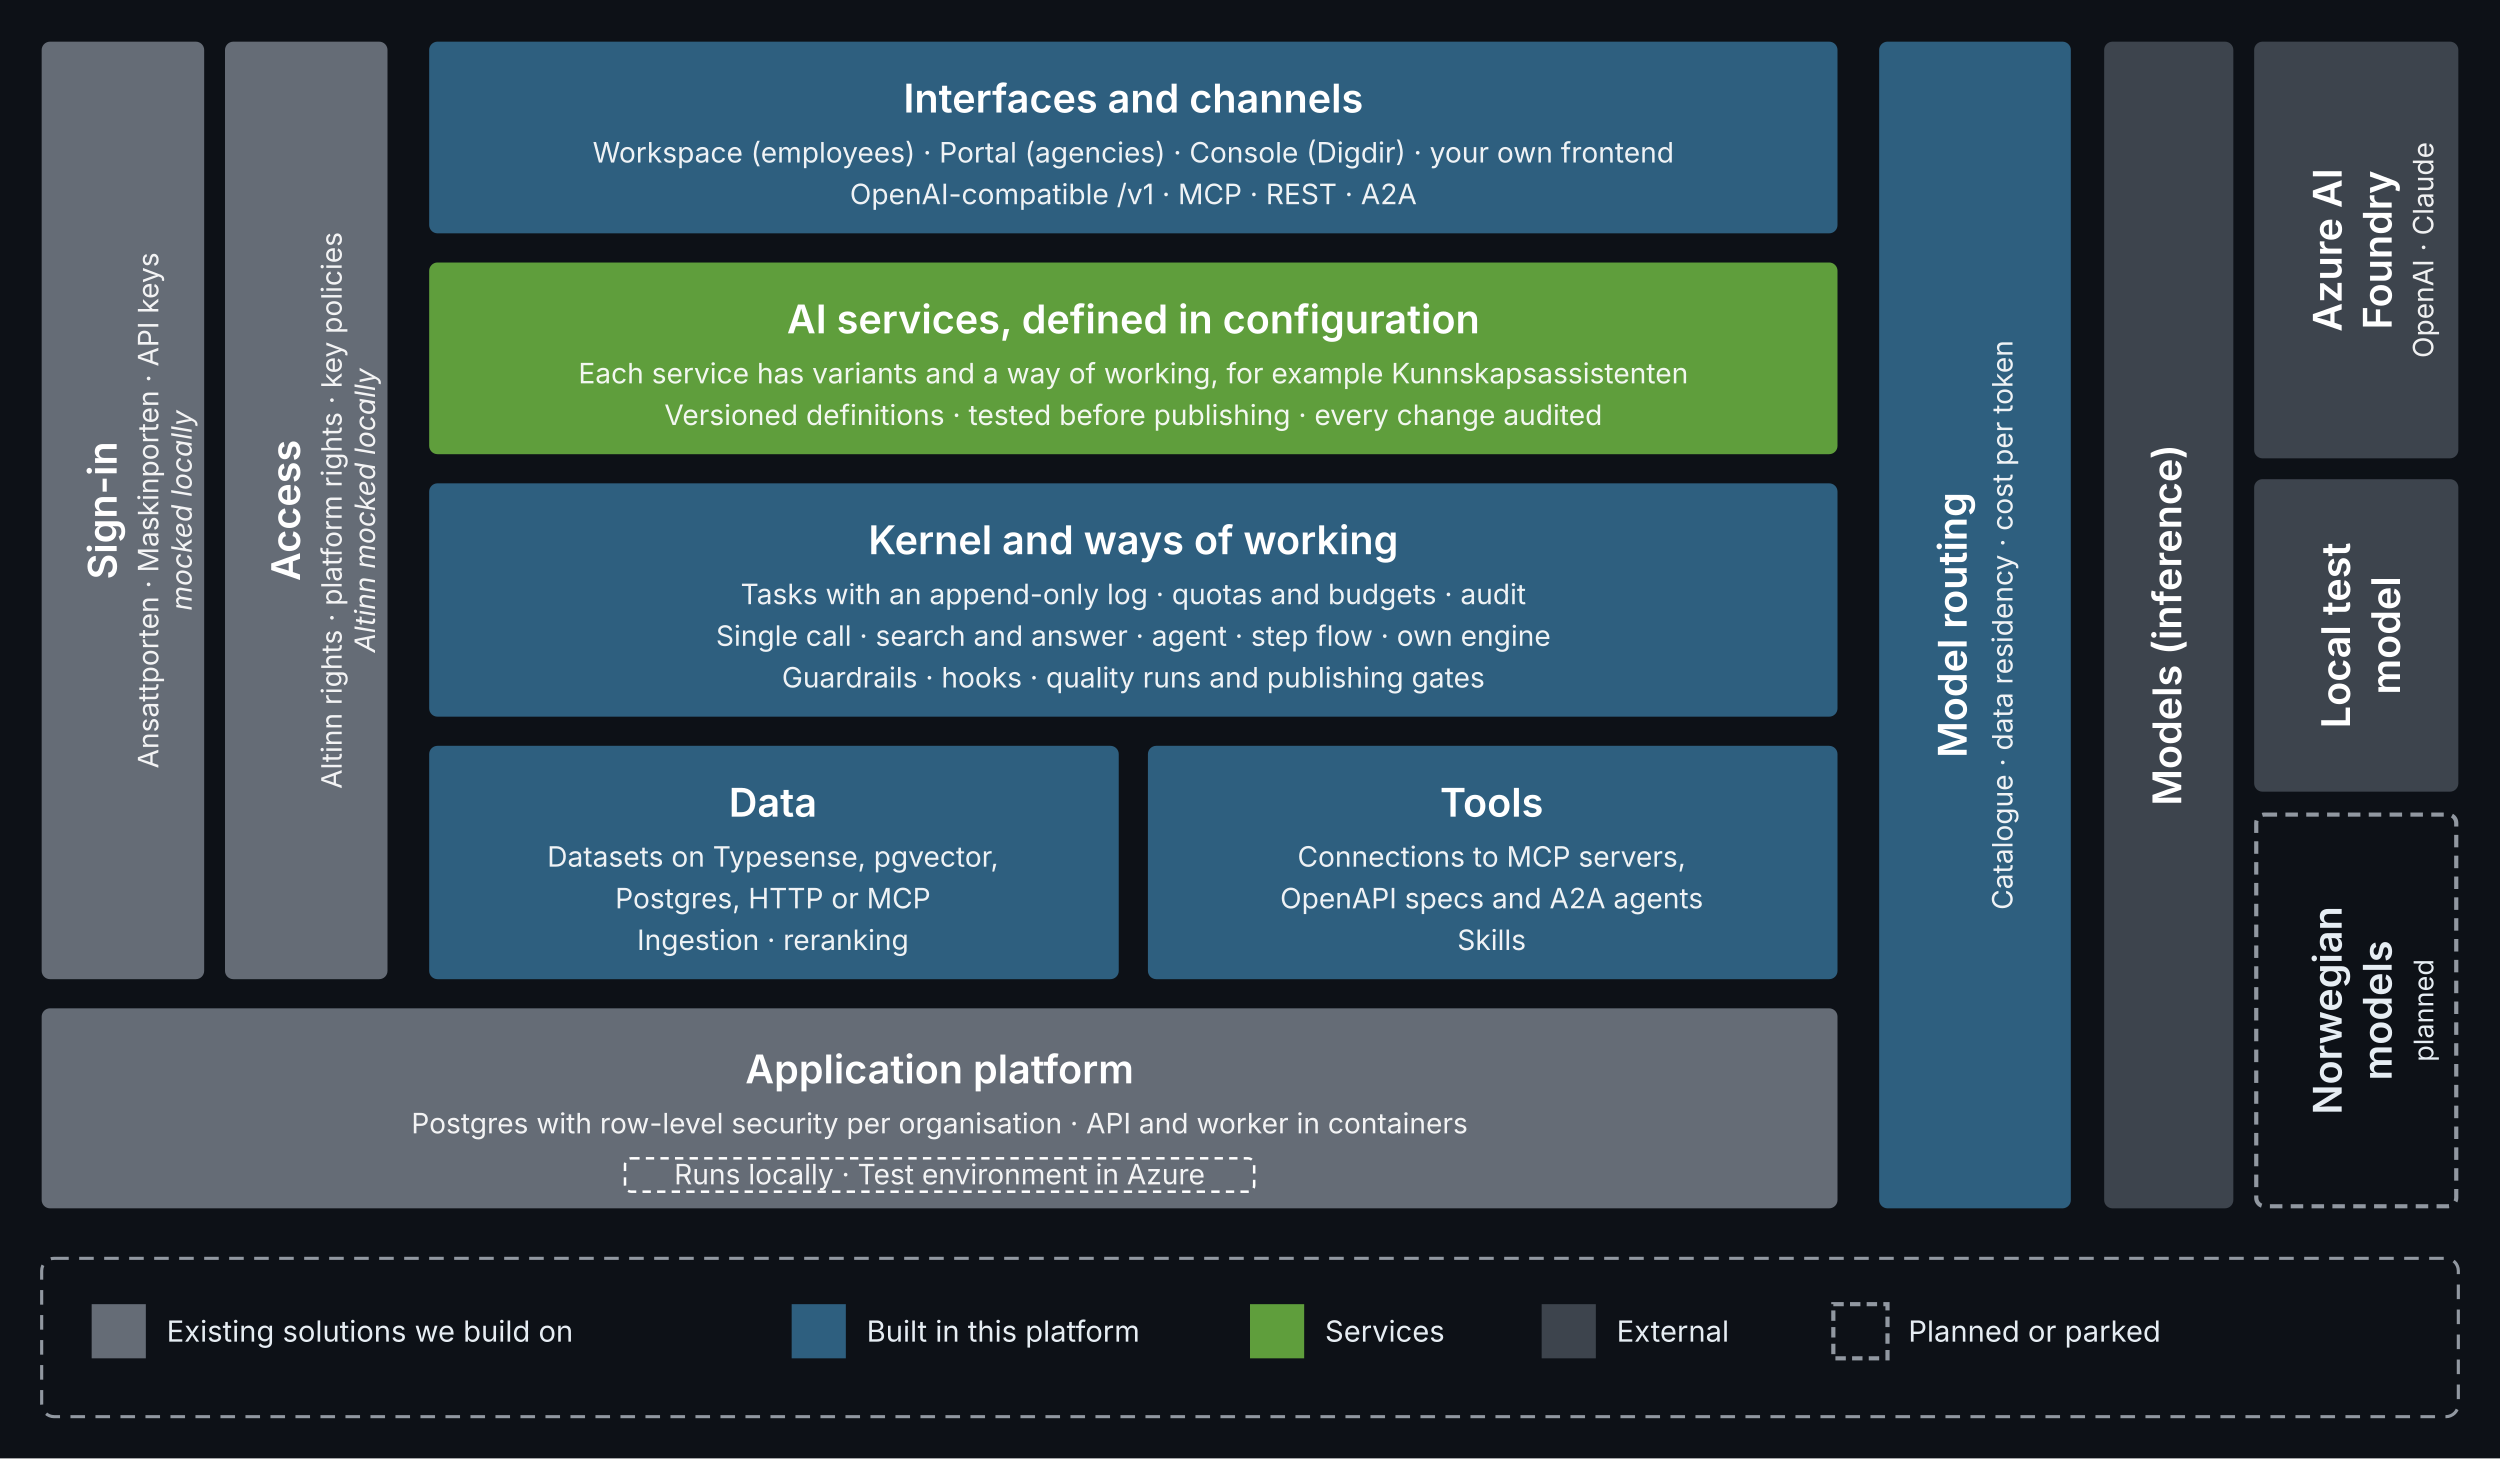
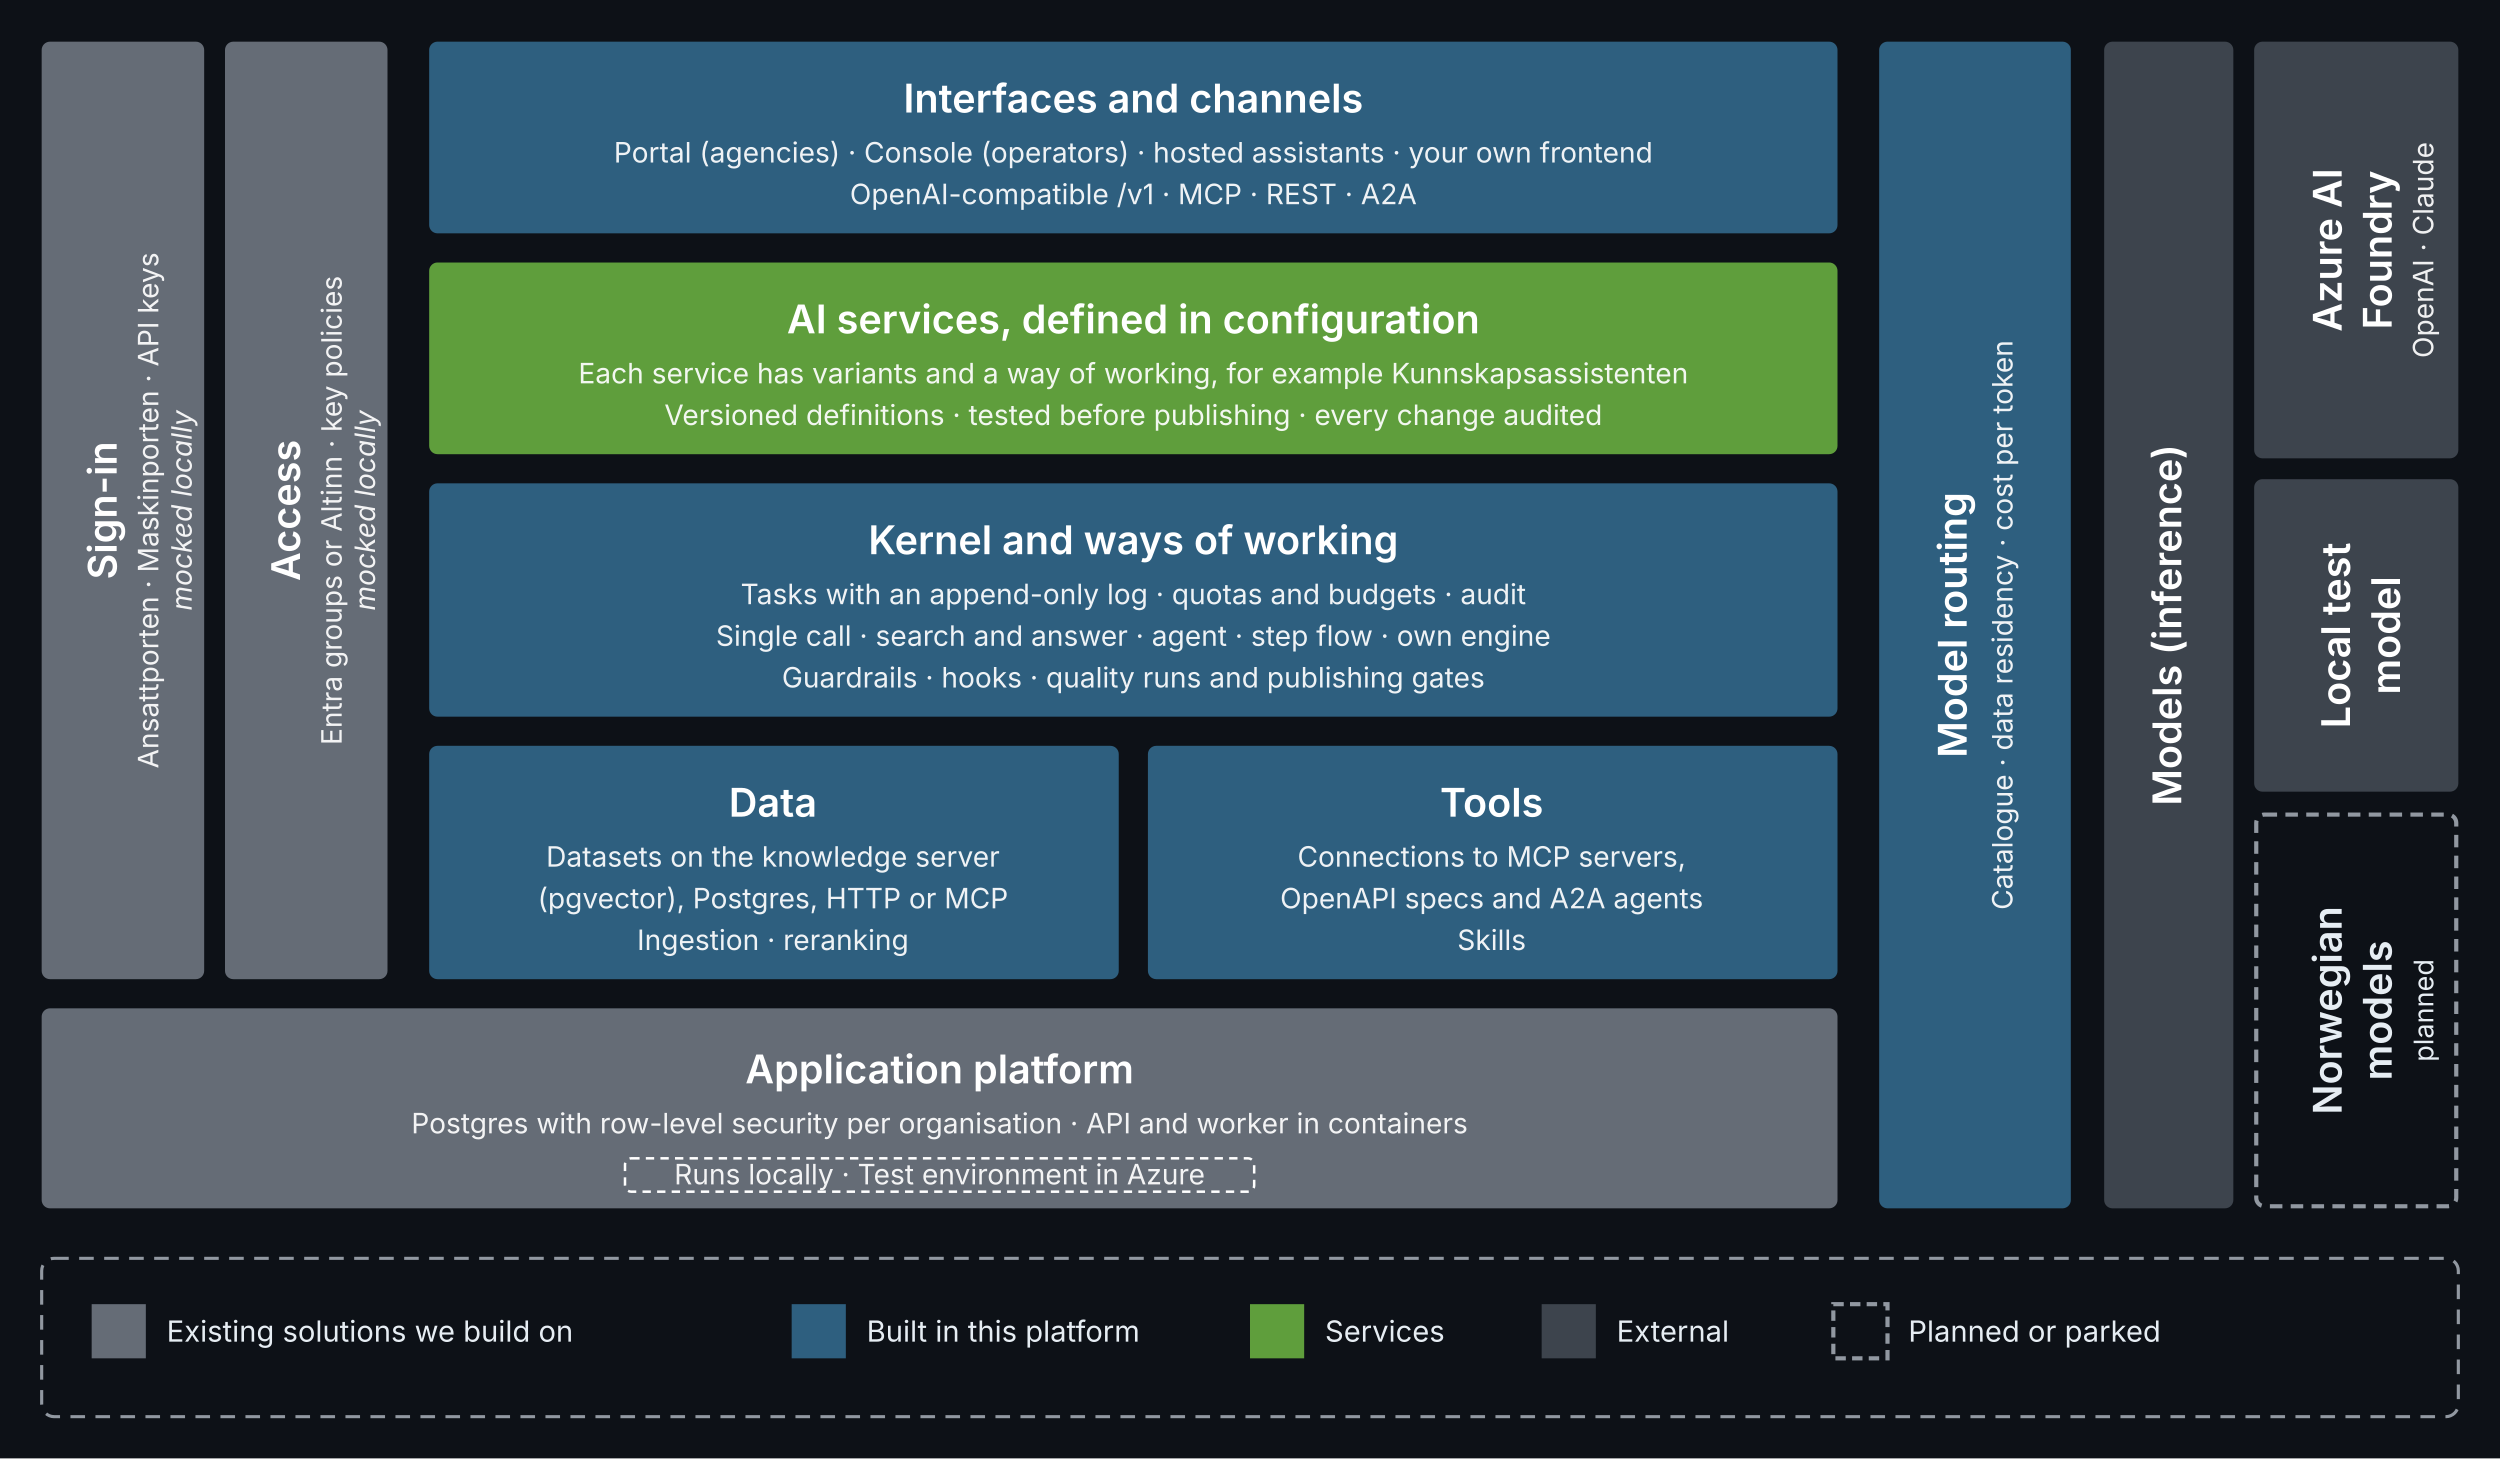
<svg xmlns="http://www.w3.org/2000/svg" viewBox="0 0 1200 700" width="1200" height="700" font-family="Inter, Segoe UI, Helvetica, Arial, sans-serif">
  <style>
    .t { fill: #ffffff; font-weight: 600; font-size: 19px; }
    .s { fill: #ffffff; font-size: 13.5px; opacity: 0.92; }
    .dark { fill: #e6edf3; }
    .lg { fill: #e6edf3; font-size: 14px; }
  </style>
  <rect width="1200" height="700" fill="#0d1117" />
  <rect x="20" y="20" width="78" height="450" rx="4" fill="#656c76" />
  <text class="t" transform="translate(56 245) rotate(-90)" text-anchor="middle">Sign-in</text>
  <text class="s" transform="translate(76 245) rotate(-90)" text-anchor="middle">Ansattporten · Maskinporten · API keys</text>
  <text class="s" transform="translate(92 245) rotate(-90)" text-anchor="middle" font-style="italic">mocked locally</text>
  <rect x="108" y="20" width="78" height="450" rx="4" fill="#656c76" />
  <text class="t" transform="translate(144 245) rotate(-90)" text-anchor="middle">Access</text>
-   <text class="s" transform="translate(164 245) rotate(-90)" text-anchor="middle">Altinn rights · platform rights · key policies</text>
-   <text class="s" transform="translate(180 245) rotate(-90)" text-anchor="middle" font-style="italic">Altinn mocked locally</text>
+   <text class="s" transform="translate(164 245) rotate(-90)" text-anchor="middle">Entra groups or Altinn · key policies</text>
+   <text class="s" transform="translate(180 245) rotate(-90)" text-anchor="middle" font-style="italic">mocked locally</text>
  <rect x="206" y="20" width="676" height="92" rx="4" fill="#2e5f7f" />
  <text class="t" x="544" y="54" text-anchor="middle">Interfaces and channels</text>
-   <text class="s" x="544" y="78" text-anchor="middle">Workspace (employees) · Portal (agencies) · Console (Digdir) · your own frontend</text>
+   <text class="s" x="544" y="78" text-anchor="middle">Portal (agencies) · Console (operators) · hosted assistants · your own frontend</text>
  <text class="s" x="544" y="98" text-anchor="middle">OpenAI-compatible /v1 · MCP · REST · A2A</text>
  <rect x="206" y="126" width="676" height="92" rx="4" fill="#5f9e3c" />
  <text class="t" x="544" y="160" text-anchor="middle">AI services, defined in configuration</text>
  <text class="s" x="544" y="184" text-anchor="middle">Each service has variants and a way of working, for example Kunnskapsassistenten</text>
  <text class="s" x="544" y="204" text-anchor="middle">Versioned definitions · tested before publishing · every change audited</text>
  <rect x="206" y="232" width="676" height="112" rx="4" fill="#2e5f7f" />
  <text class="t" x="544" y="266" text-anchor="middle">Kernel and ways of working</text>
  <text class="s" x="544" y="290" text-anchor="middle">Tasks with an append-only log · quotas and budgets · audit</text>
  <text class="s" x="544" y="310" text-anchor="middle">Single call · search and answer · agent · step flow · own engine</text>
  <text class="s" x="544" y="330" text-anchor="middle">Guardrails · hooks · quality runs and publishing gates</text>
  <rect x="206" y="358" width="331" height="112" rx="4" fill="#2e5f7f" />
  <text class="t" x="371" y="392" text-anchor="middle">Data</text>
-   <text class="s" x="371" y="416" text-anchor="middle">Datasets on Typesense, pgvector,</text>
-   <text class="s" x="371" y="436" text-anchor="middle">Postgres, HTTP or MCP</text>
+   <text class="s" x="371" y="416" text-anchor="middle">Datasets on the knowledge server</text>
+   <text class="s" x="371" y="436" text-anchor="middle">(pgvector), Postgres, HTTP or MCP</text>
  <text class="s" x="371" y="456" text-anchor="middle">Ingestion · reranking</text>
  <rect x="551" y="358" width="331" height="112" rx="4" fill="#2e5f7f" />
  <text class="t" x="716" y="392" text-anchor="middle">Tools</text>
  <text class="s" x="716" y="416" text-anchor="middle">Connections to MCP servers,</text>
  <text class="s" x="716" y="436" text-anchor="middle">OpenAPI specs and A2A agents</text>
  <text class="s" x="716" y="456" text-anchor="middle">Skills</text>
  <rect x="20" y="484" width="862" height="96" rx="4" fill="#656c76" />
  <text class="t" x="451" y="520" text-anchor="middle">Application platform</text>
  <text class="s" x="451" y="544" text-anchor="middle">Postgres with row-level security per organisation · API and worker in containers</text>
  <rect x="300" y="556" width="302" height="16" rx="3" fill="none" stroke="#ffffff" stroke-width="1.2" stroke-dasharray="4 3" />
  <text class="s" x="451" y="568.5" text-anchor="middle" font-size="12">Runs locally · Test environment in Azure</text>
  <rect x="902" y="20" width="92" height="560" rx="4" fill="#2e5f7f" />
  <text class="t" transform="translate(944 300) rotate(-90)" text-anchor="middle">Model routing</text>
  <text class="s" transform="translate(966 300) rotate(-90)" text-anchor="middle">Catalogue · data residency · cost per token</text>
  <rect x="1010" y="20" width="62" height="560" rx="4" fill="#3d444d" />
  <text class="t" transform="translate(1047 300) rotate(-90)" text-anchor="middle">Models (inference)</text>
  <rect x="1082" y="20" width="98" height="200" rx="4" fill="#3d444d" />
  <text class="t" transform="translate(1124 120) rotate(-90)" text-anchor="middle">Azure AI</text>
  <text class="t" transform="translate(1148 120) rotate(-90)" text-anchor="middle">Foundry</text>
  <text class="s" transform="translate(1168 120) rotate(-90)" text-anchor="middle">OpenAI · Claude</text>
  <rect x="1082" y="230" width="98" height="150" rx="4" fill="#3d444d" />
  <text class="t" transform="translate(1128 305) rotate(-90)" text-anchor="middle">Local test</text>
  <text class="t" transform="translate(1152 305) rotate(-90)" text-anchor="middle">model</text>
  <rect x="1083" y="391" width="96" height="188" rx="4" fill="none" stroke="#9198a1" stroke-width="2" stroke-dasharray="6 4" />
  <text class="dark" font-weight="600" font-size="19" transform="translate(1124 485) rotate(-90)" text-anchor="middle">Norwegian</text>
  <text class="dark" font-weight="600" font-size="19" transform="translate(1148 485) rotate(-90)" text-anchor="middle">models</text>
  <text class="dark" font-size="13" transform="translate(1168 485) rotate(-90)" text-anchor="middle">planned</text>
  <rect x="20" y="604" width="1160" height="76" rx="6" fill="none" stroke="#9198a1" stroke-width="1.5" stroke-dasharray="7 5" />
  <rect x="44" y="626" width="26" height="26" fill="#656c76" />
  <text class="lg" x="80" y="644">Existing solutions we build on</text>
  <rect x="380" y="626" width="26" height="26" fill="#2e5f7f" />
  <text class="lg" x="416" y="644">Built in this platform</text>
  <rect x="600" y="626" width="26" height="26" fill="#5f9e3c" />
  <text class="lg" x="636" y="644">Services</text>
  <rect x="740" y="626" width="26" height="26" fill="#3d444d" />
  <text class="lg" x="776" y="644">External</text>
  <rect x="880" y="626" width="26" height="26" fill="none" stroke="#9198a1" stroke-width="2" stroke-dasharray="5 3" />
  <text class="lg" x="916" y="644">Planned or parked</text>
</svg>
